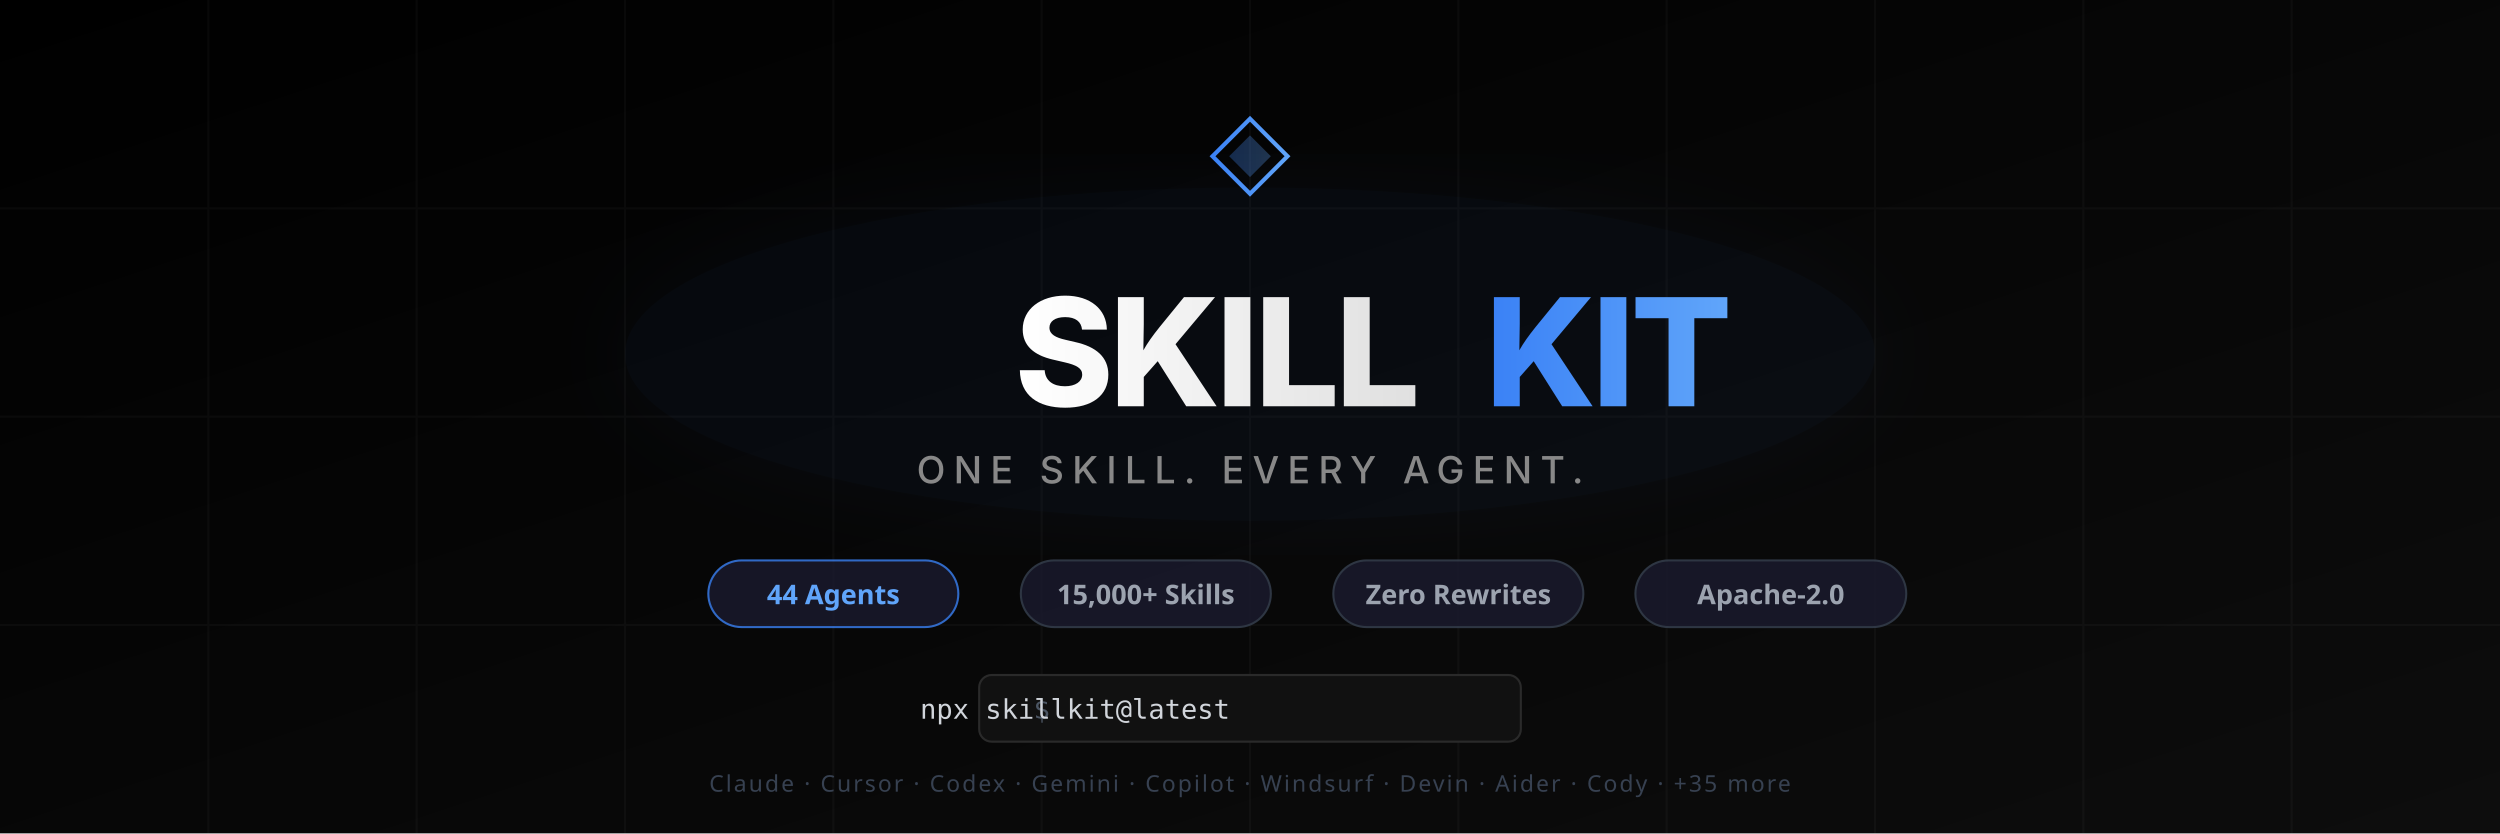
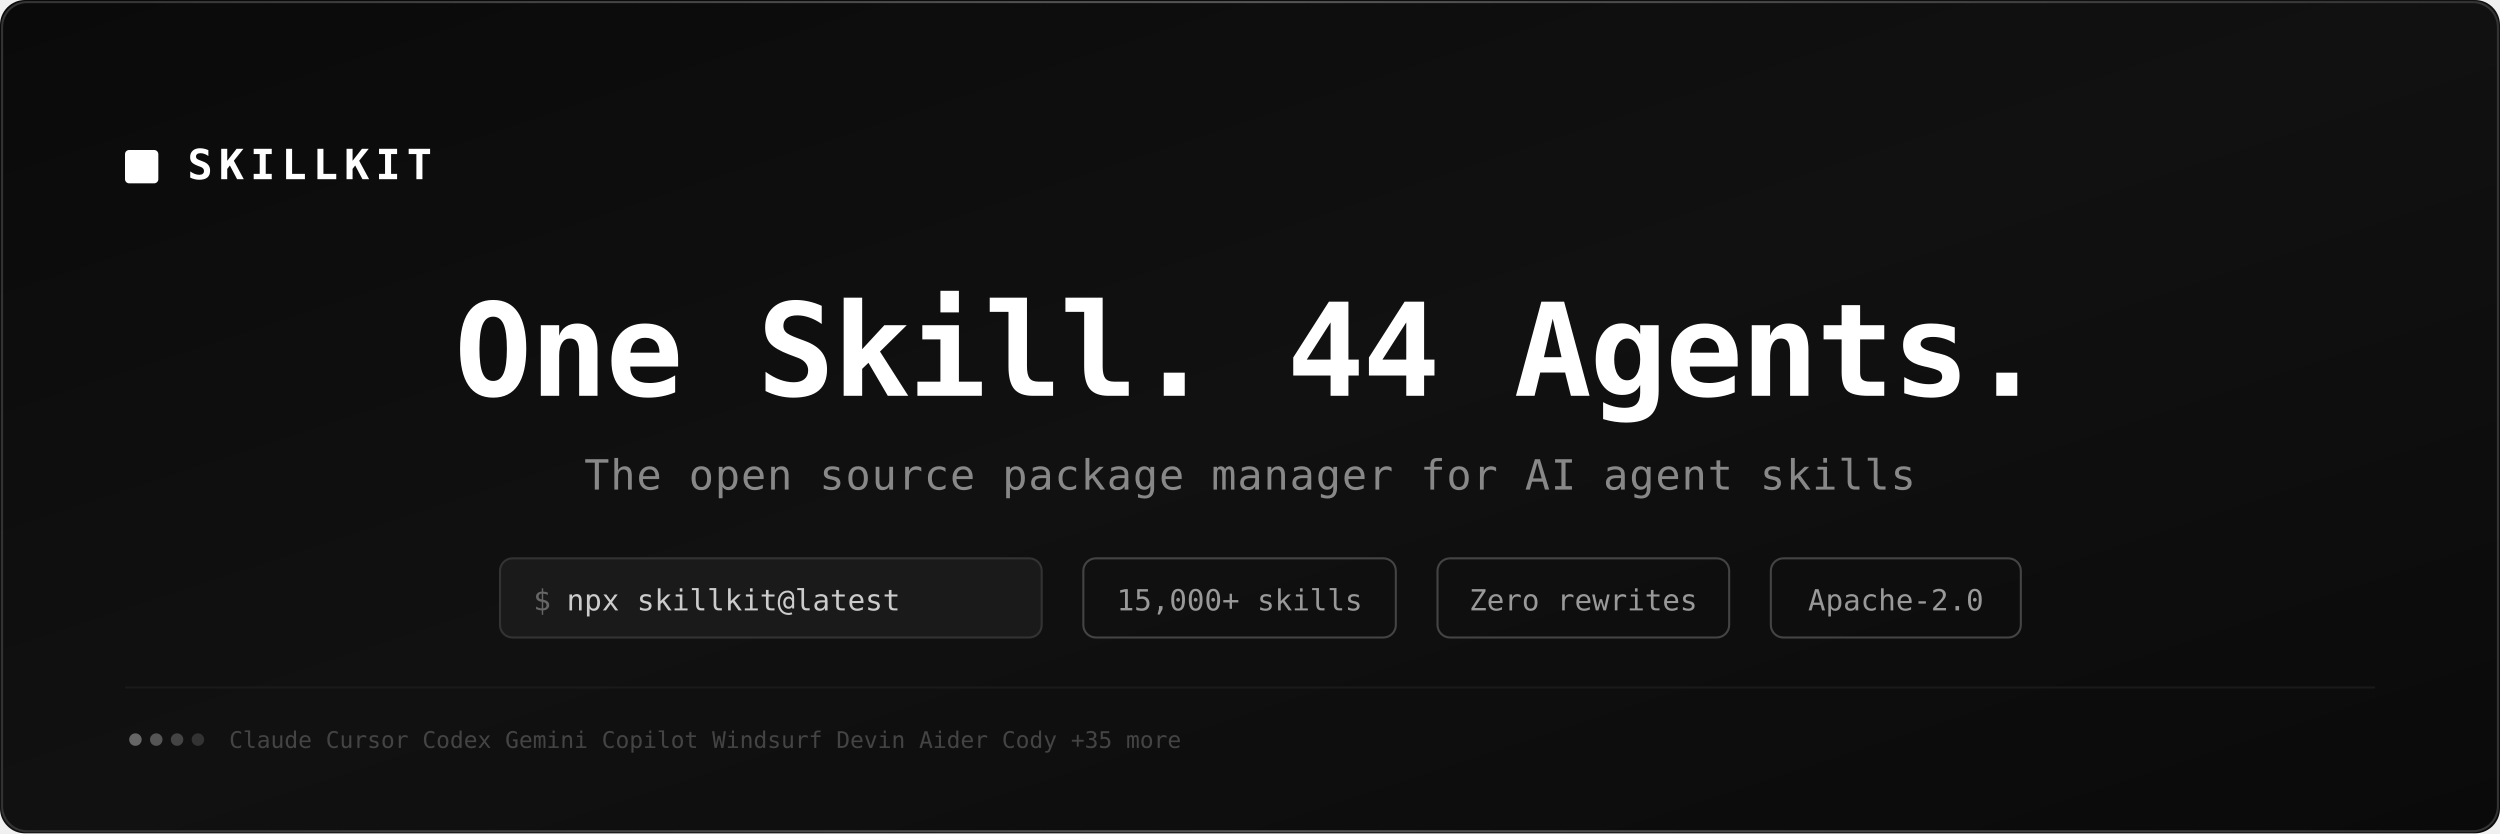
<svg xmlns="http://www.w3.org/2000/svg" width="1200" height="400" viewBox="0 0 1200 400">
  <defs>
    <linearGradient id="bg" x1="0%" y1="0%" x2="100%" y2="100%">
-       <stop offset="0%" style="stop-color:#000000" />
-       <stop offset="100%" style="stop-color:#0d0d0d" />
+       <stop offset="0%" style="stop-color:#0a0a0a" />
+       <stop offset="50%" style="stop-color:#111111" />
+       <stop offset="100%" style="stop-color:#0a0a0a" />
    </linearGradient>
-     <linearGradient id="glow" x1="0%" y1="0%" x2="100%" y2="0%">
-       <stop offset="0%" style="stop-color:#3b82f6;stop-opacity:0" />
-       <stop offset="50%" style="stop-color:#3b82f6;stop-opacity:0.08" />
-       <stop offset="100%" style="stop-color:#3b82f6;stop-opacity:0" />
+     <linearGradient id="border" x1="0%" y1="0%" x2="100%" y2="0%">
+       <stop offset="0%" style="stop-color:#333" />
+       <stop offset="50%" style="stop-color:#555" />
+       <stop offset="100%" style="stop-color:#333" />
    </linearGradient>
-     <linearGradient id="textGrad" x1="0%" y1="0%" x2="100%" y2="0%">
-       <stop offset="0%" style="stop-color:#ffffff" />
-       <stop offset="100%" style="stop-color:#e0e0e0" />
-     </linearGradient>
-     <linearGradient id="accentGrad" x1="0%" y1="0%" x2="100%" y2="0%">
-       <stop offset="0%" style="stop-color:#3b82f6" />
-       <stop offset="100%" style="stop-color:#60a5fa" />
-     </linearGradient>
-     <filter id="glow-filter">
-       <feGaussianBlur stdDeviation="20" result="blur" />
-       <feMerge>
-         <feMergeNode in="blur" />
-         <feMergeNode in="SourceGraphic" />
-       </feMerge>
-     </filter>
  </defs>
-   <rect width="1200" height="400" fill="url(#bg)" />
-   <g opacity="0.03">
-     <line x1="0" y1="0" x2="0" y2="400" stroke="white" stroke-width="1" transform="translate(100,0)" />
-     <line x1="0" y1="0" x2="0" y2="400" stroke="white" stroke-width="1" transform="translate(200,0)" />
-     <line x1="0" y1="0" x2="0" y2="400" stroke="white" stroke-width="1" transform="translate(300,0)" />
-     <line x1="0" y1="0" x2="0" y2="400" stroke="white" stroke-width="1" transform="translate(400,0)" />
-     <line x1="0" y1="0" x2="0" y2="400" stroke="white" stroke-width="1" transform="translate(500,0)" />
-     <line x1="0" y1="0" x2="0" y2="400" stroke="white" stroke-width="1" transform="translate(600,0)" />
-     <line x1="0" y1="0" x2="0" y2="400" stroke="white" stroke-width="1" transform="translate(700,0)" />
-     <line x1="0" y1="0" x2="0" y2="400" stroke="white" stroke-width="1" transform="translate(800,0)" />
-     <line x1="0" y1="0" x2="0" y2="400" stroke="white" stroke-width="1" transform="translate(900,0)" />
-     <line x1="0" y1="0" x2="0" y2="400" stroke="white" stroke-width="1" transform="translate(1000,0)" />
-     <line x1="0" y1="0" x2="0" y2="400" stroke="white" stroke-width="1" transform="translate(1100,0)" />
-     <line x1="0" y1="100" x2="1200" y2="100" stroke="white" stroke-width="1" />
-     <line x1="0" y1="200" x2="1200" y2="200" stroke="white" stroke-width="1" />
-     <line x1="0" y1="300" x2="1200" y2="300" stroke="white" stroke-width="1" />
+   <rect width="1200" height="400" fill="url(#bg)" rx="12" />
+   <rect x="1" y="1" width="1198" height="398" fill="none" stroke="url(#border)" stroke-width="1" rx="12" />
+   <line x1="60" y1="330" x2="1140" y2="330" stroke="#1a1a1a" stroke-width="1" />
+   <g transform="translate(60, 72)">
+     <rect width="16" height="16" fill="white" rx="2" />
  </g>
-   <ellipse cx="600" cy="170" rx="300" ry="80" fill="#3b82f6" opacity="0.04" filter="url(#glow-filter)" />
-   <g transform="translate(600, 75)" text-anchor="middle">
-     <g transform="translate(0, 0)">
-       <polygon points="0,-18 18,0 0,18 -18,0" fill="none" stroke="url(#accentGrad)" stroke-width="2" />
-       <polygon points="0,-10 10,0 0,10 -10,0" fill="url(#accentGrad)" opacity="0.3" />
-       <line x1="0" y1="-18" x2="0" y2="18" stroke="url(#accentGrad)" stroke-width="1" opacity="0.5" />
-       <line x1="-18" y1="0" x2="18" y2="0" stroke="url(#accentGrad)" stroke-width="1" opacity="0.5" />
-     </g>
+   <text x="90" y="86" font-family="'SF Mono', 'Fira Code', 'JetBrains Mono', Consolas, monospace" font-size="20" font-weight="700" fill="white" letter-spacing="3">SKILLKIT</text>
+   <text x="600" y="190" font-family="'SF Mono', 'Fira Code', 'JetBrains Mono', Consolas, monospace" font-size="62" font-weight="700" fill="white" text-anchor="middle" letter-spacing="-1">One Skill. 44 Agents.</text>
+   <text x="600" y="235" font-family="'SF Mono', 'Fira Code', 'JetBrains Mono', Consolas, monospace" font-size="20" fill="#888" text-anchor="middle" letter-spacing="0.5">The open source package manager for AI agent skills</text>
+   <g transform="translate(240, 268)">
+     <rect width="260" height="38" fill="#1a1a1a" stroke="#333" stroke-width="1" rx="6" />
+     <text x="16" y="25" font-family="'SF Mono', 'Fira Code', monospace" font-size="14" fill="#666">$</text>
+     <text x="32" y="25" font-family="'SF Mono', 'Fira Code', monospace" font-size="14" fill="#ccc">npx skillkit@latest</text>
  </g>
-   <text x="487" y="195" font-family="system-ui, -apple-system, 'Segoe UI', sans-serif" font-size="72" font-weight="800" fill="url(#textGrad)" letter-spacing="-2">SKILL</text>
-   <text x="713" y="195" font-family="system-ui, -apple-system, 'Segoe UI', sans-serif" font-size="72" font-weight="800" fill="url(#accentGrad)" letter-spacing="-2">KIT</text>
-   <text x="600" y="232" font-family="system-ui, -apple-system, 'Segoe UI', sans-serif" font-size="18" fill="#888" text-anchor="middle" letter-spacing="4" font-weight="500">ONE SKILL. EVERY AGENT.</text>
-   <g transform="translate(600, 285)" text-anchor="middle">
-     <g transform="translate(-200, 0)">
-       <rect x="-60" y="-16" width="120" height="32" fill="#1a1a2e" stroke="#3b82f6" stroke-width="1" rx="16" opacity="0.8" />
-       <text x="0" y="5" font-family="system-ui, sans-serif" font-size="13" fill="#60a5fa" font-weight="600">44 Agents</text>
-     </g>
-     <g transform="translate(-50, 0)">
-       <rect x="-60" y="-16" width="120" height="32" fill="#1a1a2e" stroke="#374151" stroke-width="1" rx="16" opacity="0.8" />
-       <text x="0" y="5" font-family="system-ui, sans-serif" font-size="13" fill="#9ca3af" font-weight="600">15,000+ Skills</text>
-     </g>
-     <g transform="translate(100, 0)">
-       <rect x="-60" y="-16" width="120" height="32" fill="#1a1a2e" stroke="#374151" stroke-width="1" rx="16" opacity="0.8" />
-       <text x="0" y="5" font-family="system-ui, sans-serif" font-size="13" fill="#9ca3af" font-weight="600">Zero Rewrites</text>
-     </g>
-     <g transform="translate(250, 0)">
-       <rect x="-65" y="-16" width="130" height="32" fill="#1a1a2e" stroke="#374151" stroke-width="1" rx="16" opacity="0.8" />
-       <text x="0" y="5" font-family="system-ui, sans-serif" font-size="13" fill="#9ca3af" font-weight="600">Apache-2.0</text>
-     </g>
+   <g transform="translate(520, 268)">
+     <rect width="150" height="38" fill="transparent" stroke="#444" stroke-width="1" rx="6" />
+     <text x="75" y="25" font-family="'SF Mono', 'Fira Code', monospace" font-size="14" fill="#999" text-anchor="middle">15,000+ skills</text>
  </g>
-   <g transform="translate(600, 340)" text-anchor="middle">
-     <rect x="-130" y="-16" width="260" height="32" fill="#111" stroke="#2a2a2a" stroke-width="1" rx="6" />
-     <text x="-100" y="5" font-family="'SF Mono', 'Fira Code', 'JetBrains Mono', monospace" font-size="13" fill="#4b5563">$</text>
-     <text x="-84" y="5" font-family="'SF Mono', 'Fira Code', 'JetBrains Mono', monospace" font-size="13" fill="#d1d5db">npx skillkit@latest</text>
+   <g transform="translate(690, 268)">
+     <rect width="140" height="38" fill="transparent" stroke="#444" stroke-width="1" rx="6" />
+     <text x="70" y="25" font-family="'SF Mono', 'Fira Code', monospace" font-size="14" fill="#999" text-anchor="middle">Zero rewrites</text>
  </g>
-   <g transform="translate(600, 380)" text-anchor="middle">
-     <text x="0" y="0" font-family="system-ui, sans-serif" font-size="11" fill="#374151" letter-spacing="1">Claude  ·  Cursor  ·  Codex  ·  Gemini  ·  Copilot  ·  Windsurf  ·  Devin  ·  Aider  ·  Cody  ·  +35 more</text>
+   <g transform="translate(850, 268)">
+     <rect width="120" height="38" fill="transparent" stroke="#444" stroke-width="1" rx="6" />
+     <text x="60" y="25" font-family="'SF Mono', 'Fira Code', monospace" font-size="14" fill="#999" text-anchor="middle">Apache-2.0</text>
+   </g>
+   <g transform="translate(60, 350)">
+     <circle cx="5" cy="5" r="3" fill="#666" />
+     <circle cx="15" cy="5" r="3" fill="#555" />
+     <circle cx="25" cy="5" r="3" fill="#444" />
+     <circle cx="35" cy="5" r="3" fill="#333" />
+     <text x="50" y="9" font-family="'SF Mono', monospace" font-size="11" fill="#444">Claude  Cursor  Codex  Gemini  Copilot  Windsurf  Devin  Aider  Cody  +35 more</text>
  </g>
</svg>
